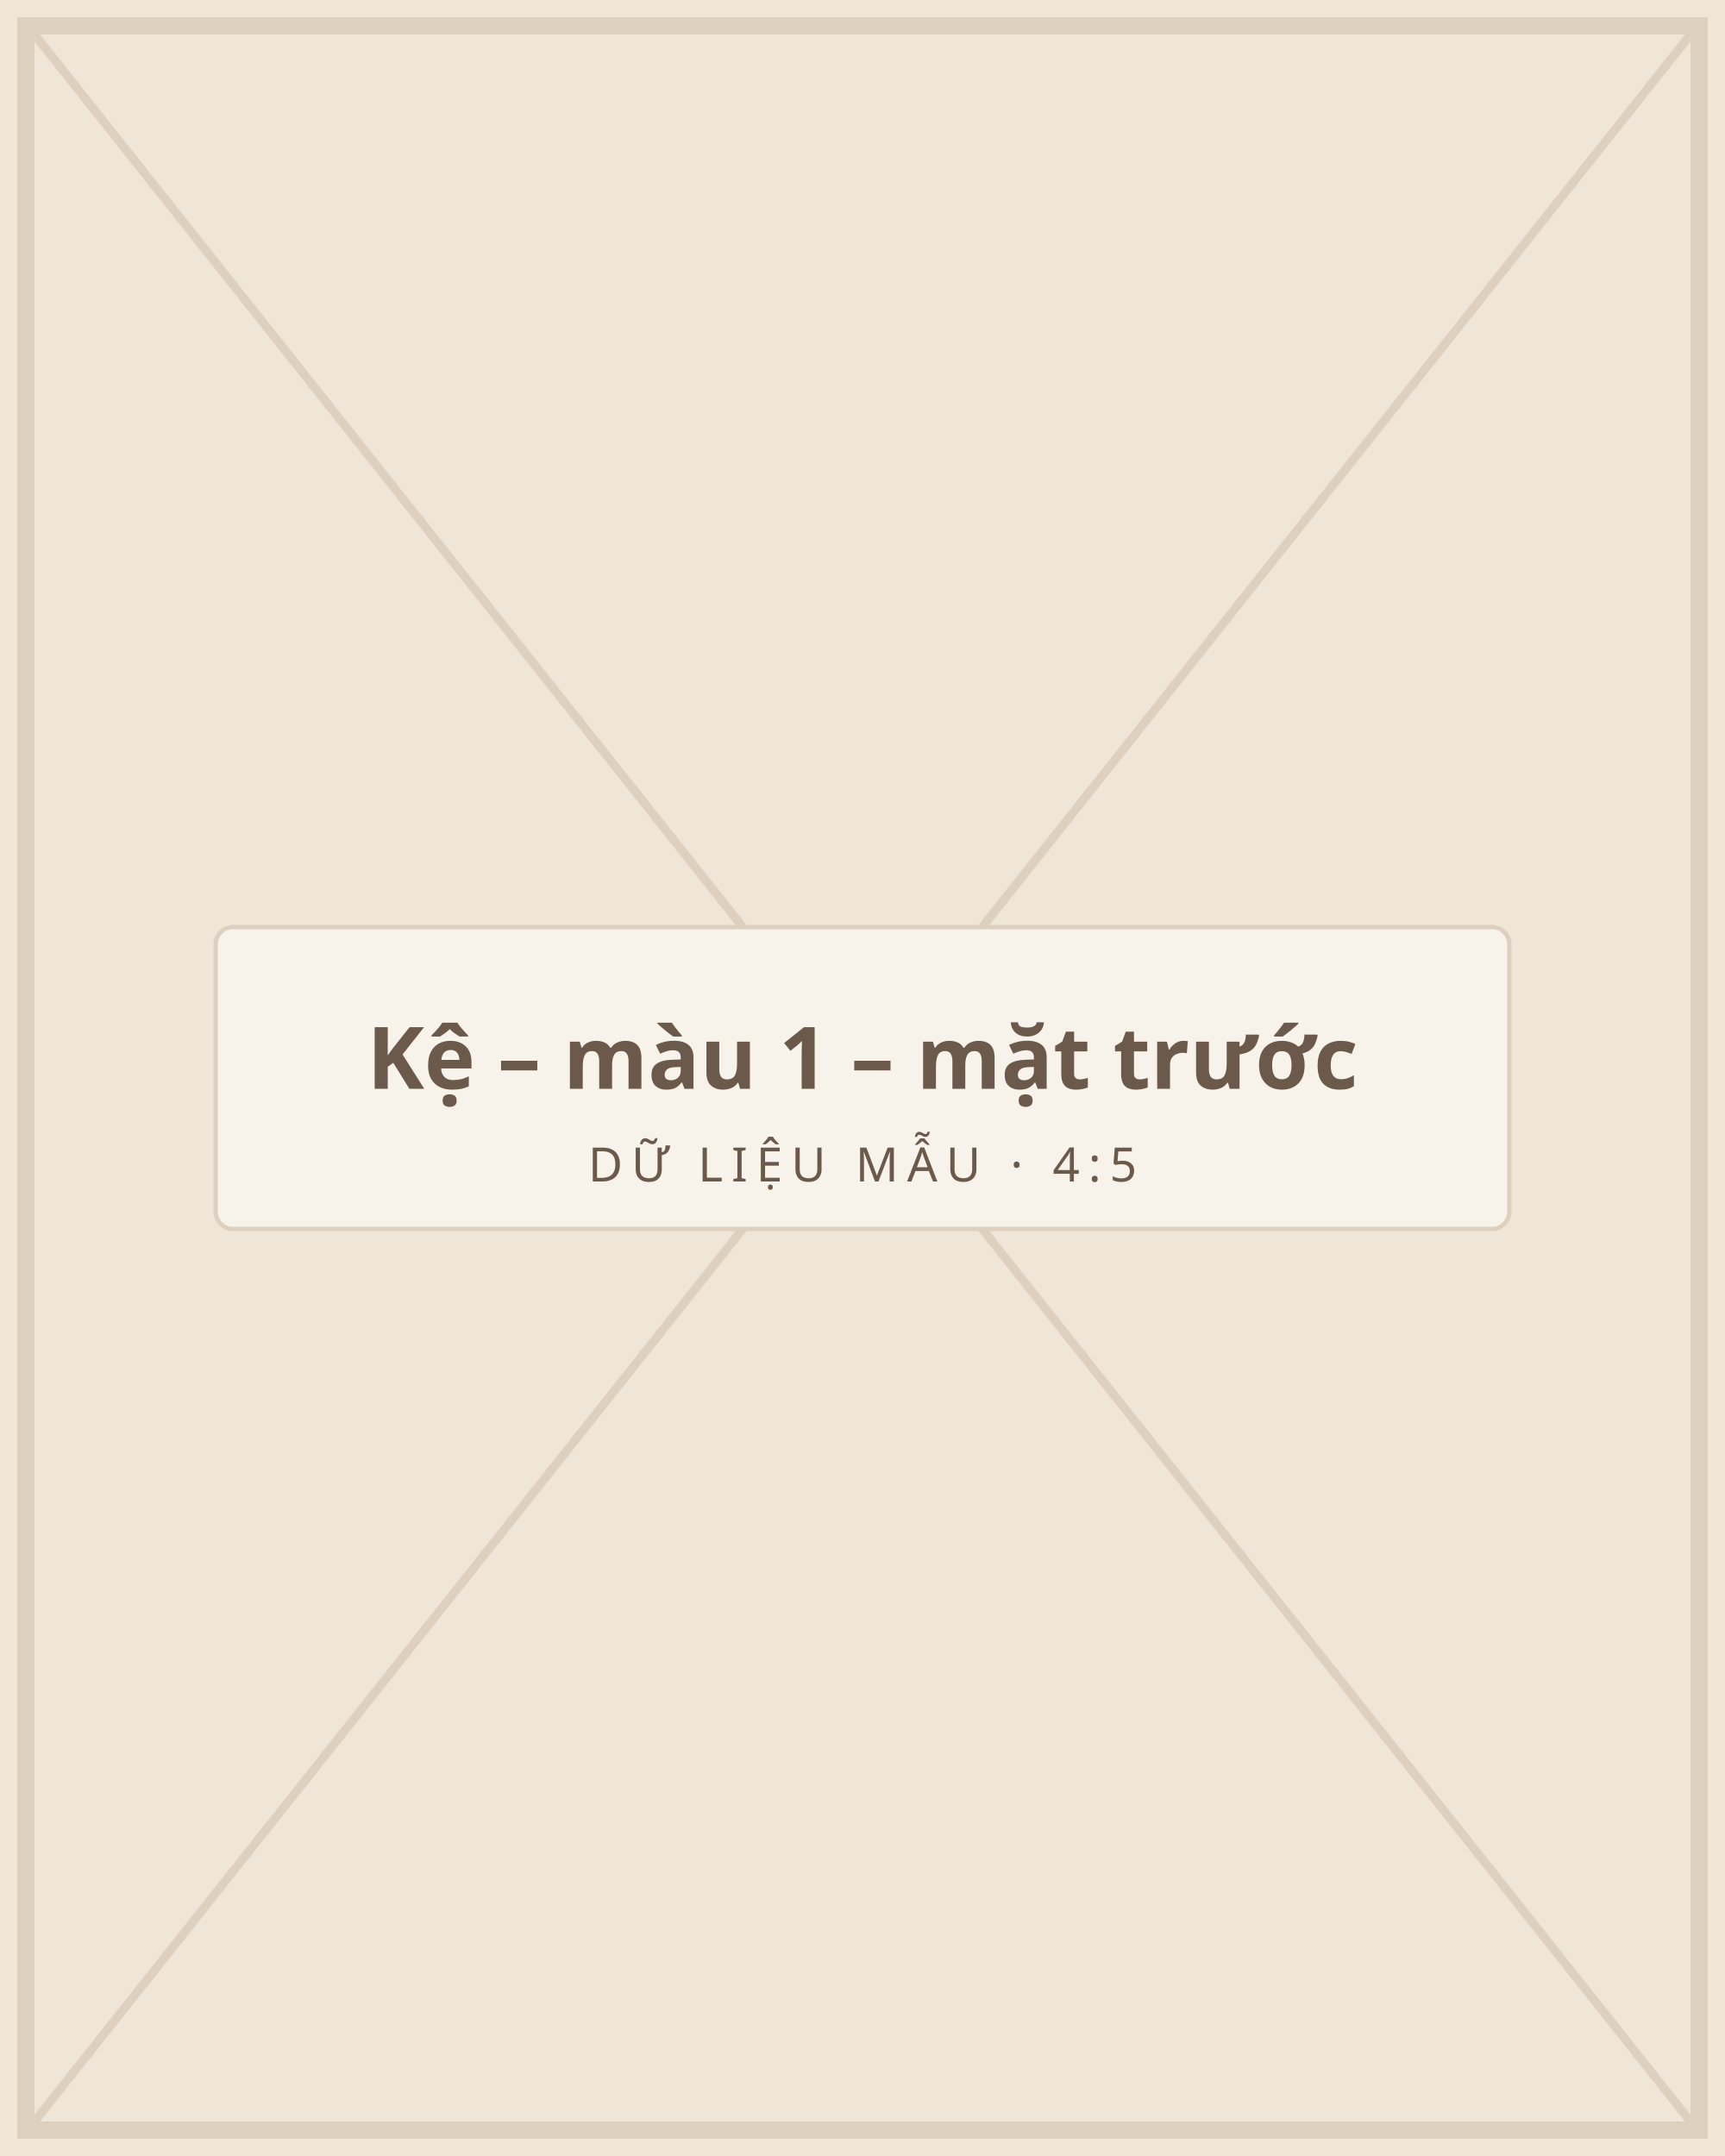
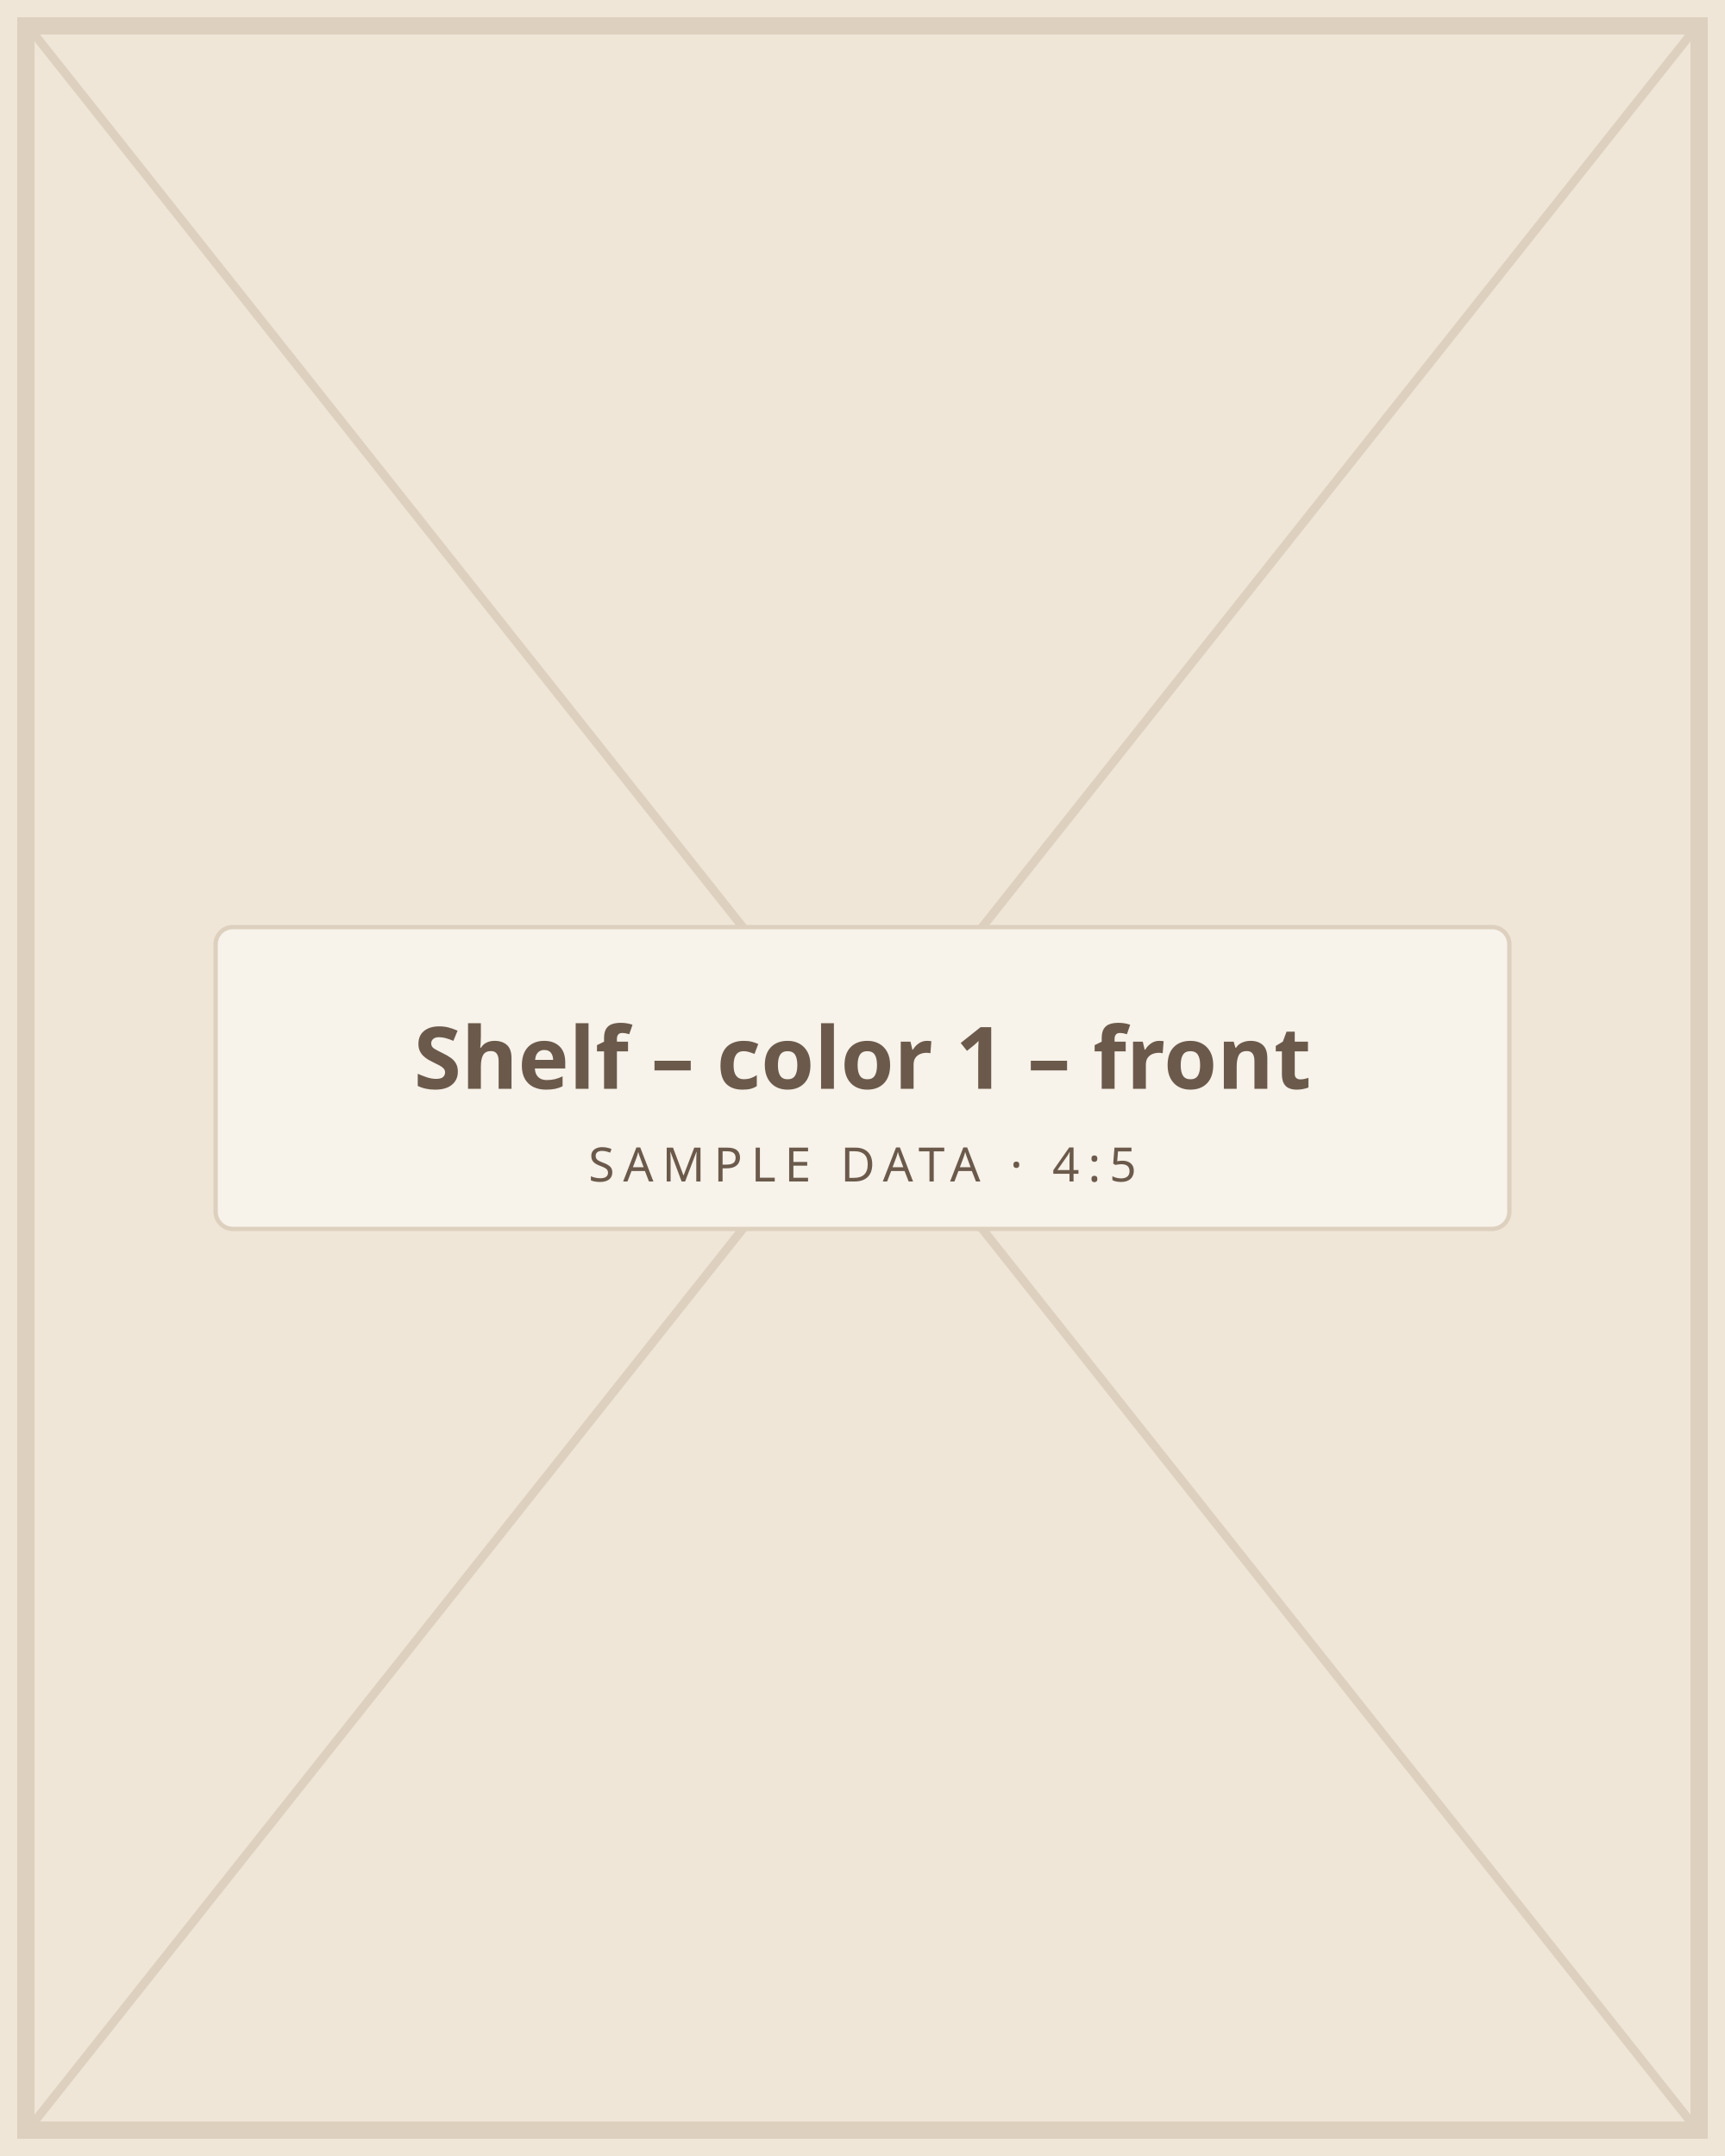
- <svg xmlns="http://www.w3.org/2000/svg" viewBox="0 0 800 1000" width="800" height="1000" role="img" aria-label="Kệ – màu 1 – mặt trước (ảnh tạm)">
+ <svg xmlns="http://www.w3.org/2000/svg" viewBox="0 0 800 1000" width="800" height="1000" role="img" aria-label="Shelf – color 1 – front (placeholder)">
  <rect width="800" height="1000" fill="#efe6d8" />
  <rect x="12" y="12" width="776" height="976" fill="none" stroke="#ddd0be" stroke-width="8" />
  <path d="M16 16 L784 984 M784 16 L16 984" stroke="#ddd0be" stroke-width="4" />
  <rect x="100" y="430" width="600" height="140" rx="8" fill="#f7f2ea" stroke="#ddd0be" stroke-width="2" />
-   <text x="400" y="505" text-anchor="middle" font-family="system-ui, 'Segoe UI', sans-serif" font-size="40" font-weight="600" fill="#6b5a4b">Kệ – màu 1 – mặt trước</text>
-   <text x="400" y="548" text-anchor="middle" font-family="system-ui, 'Segoe UI', sans-serif" font-size="22" letter-spacing="4" fill="#6b5a4b">DỮ LIỆU MẪU · 4:5</text>
+   <text x="400" y="505" text-anchor="middle" font-family="system-ui, 'Segoe UI', sans-serif" font-size="40" font-weight="600" fill="#6b5a4b">Shelf – color 1 – front</text>
+   <text x="400" y="548" text-anchor="middle" font-family="system-ui, 'Segoe UI', sans-serif" font-size="22" letter-spacing="4" fill="#6b5a4b">SAMPLE DATA · 4:5</text>
</svg>
